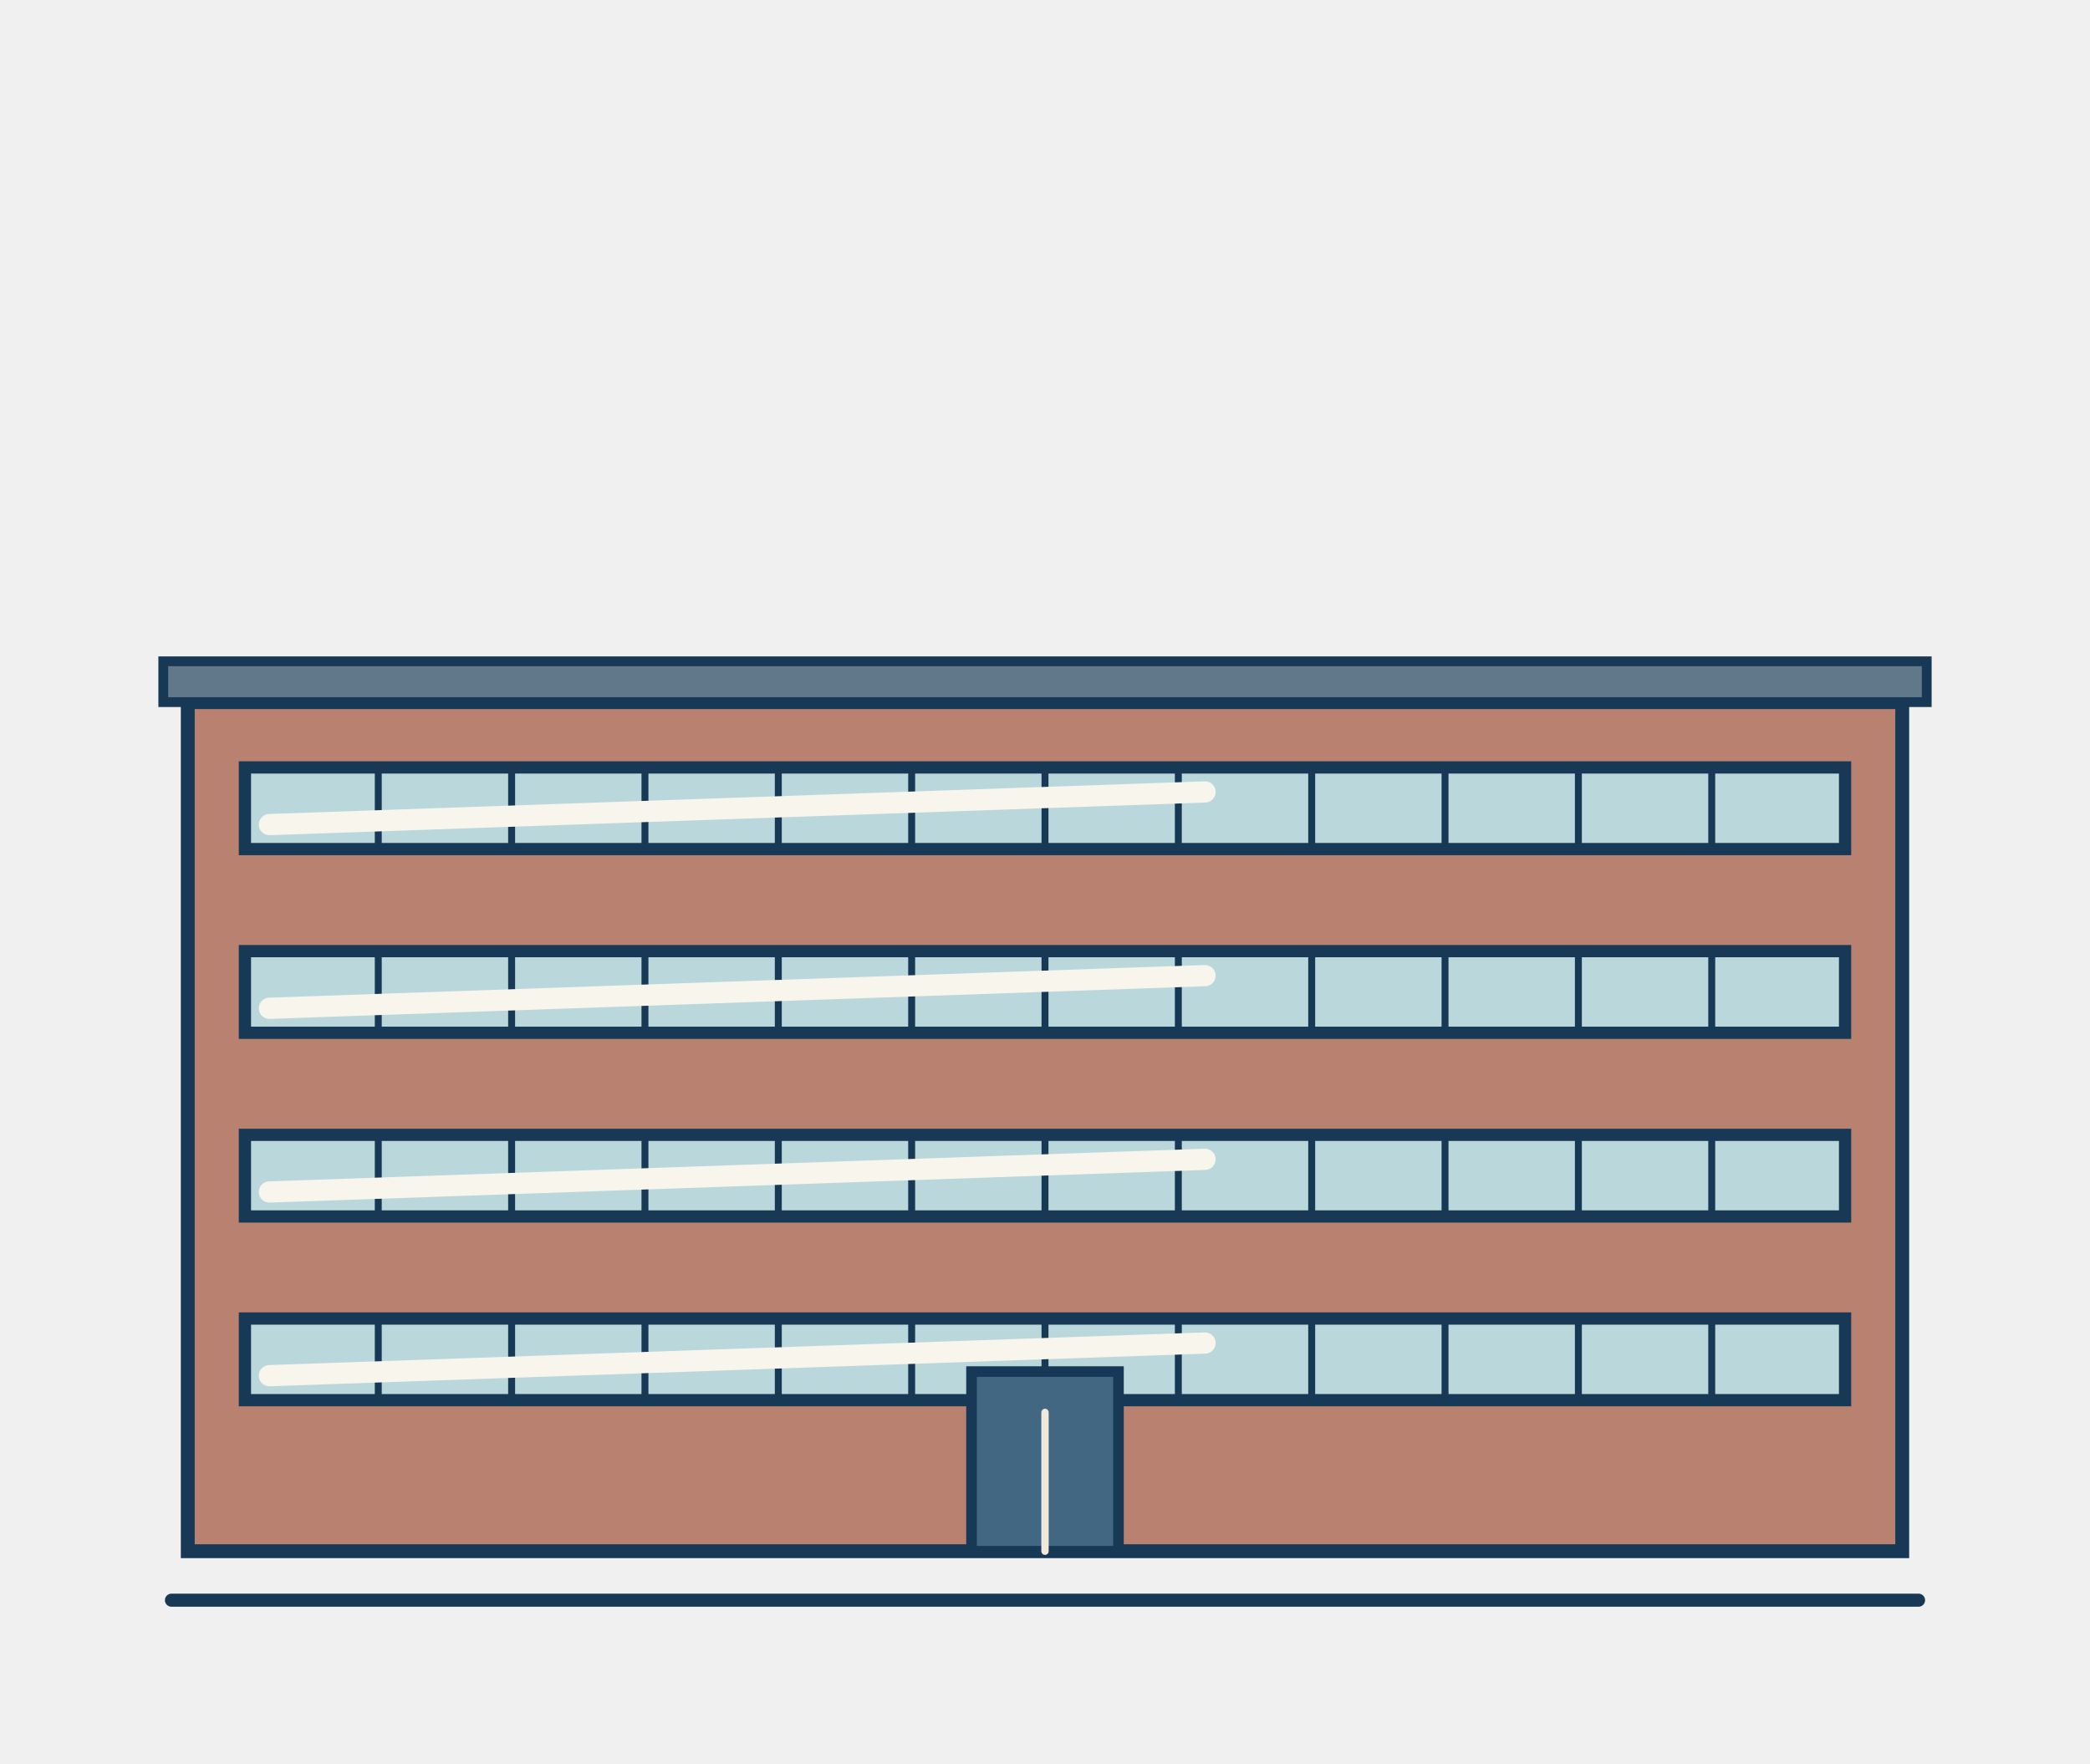
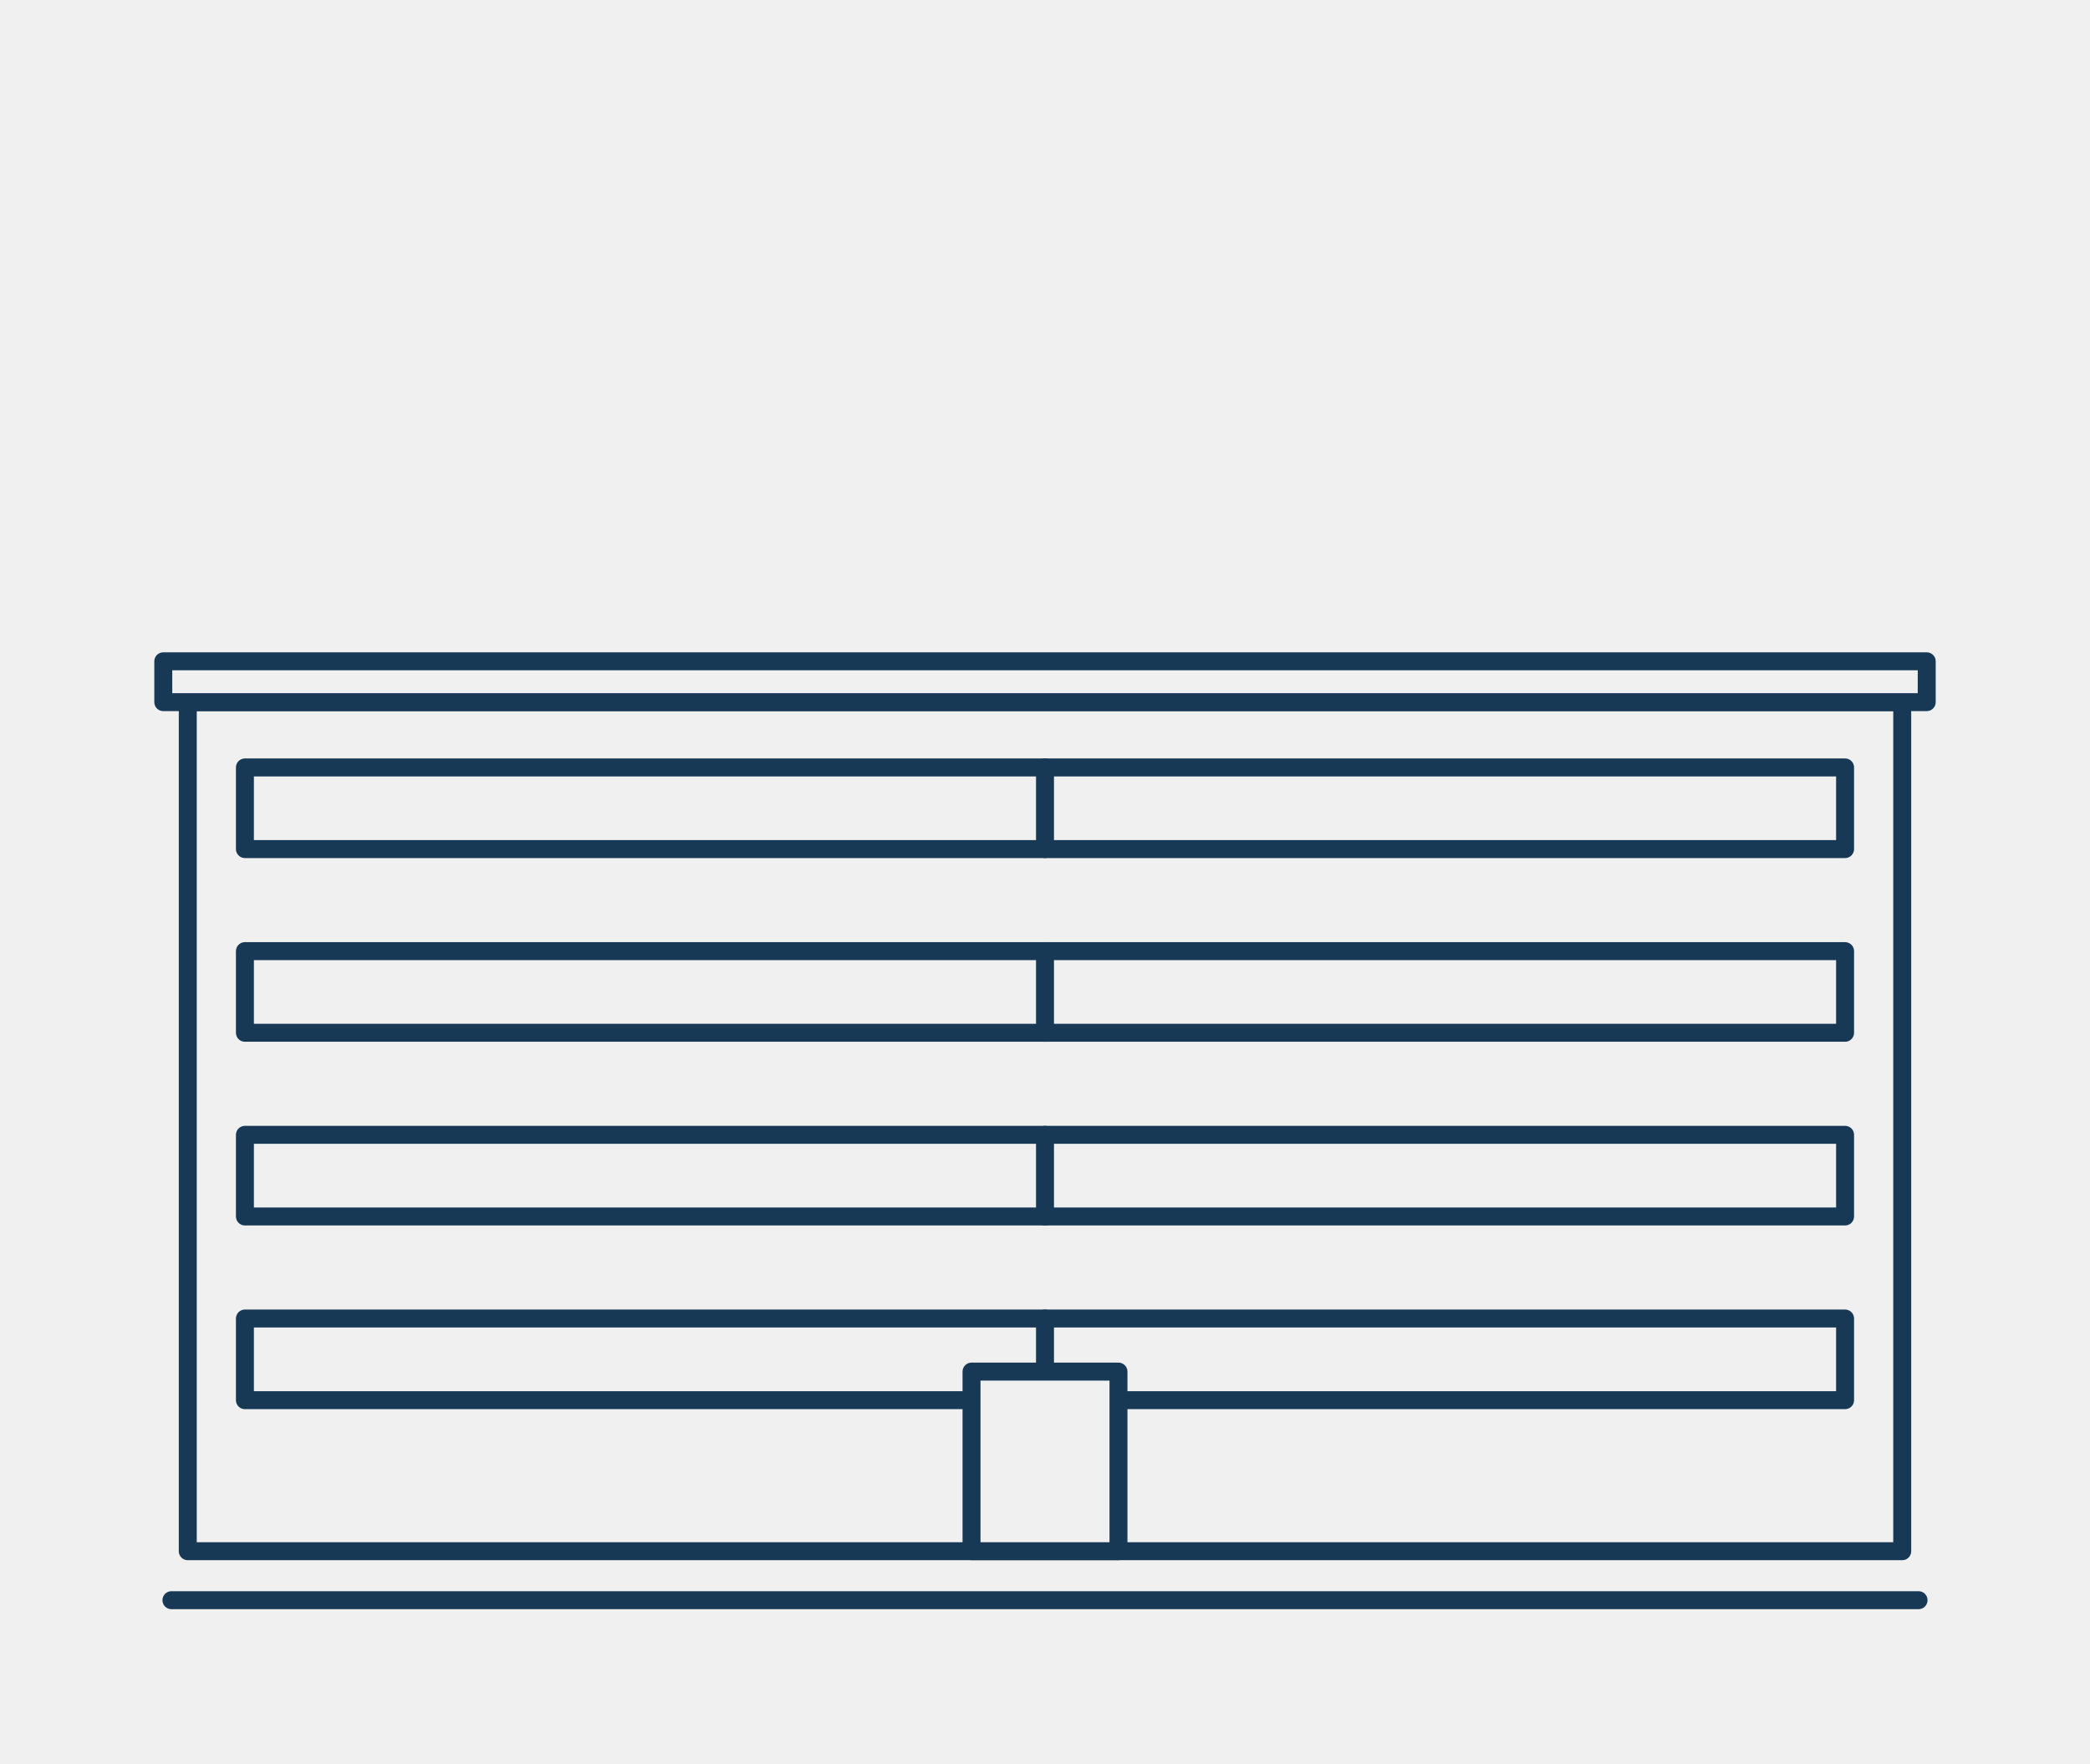
- <svg xmlns="http://www.w3.org/2000/svg" width="256" height="216" viewBox="0 0 256 216" role="img" aria-labelledby="duke-7758-title duke-7758-desc">
-   <rect x="23.0" y="86" width="210" height="104" fill="#B98170" stroke="#183956" stroke-width="1.7" />
-   <rect x="33.6" y="96.95" width="8.8" height="12.6" fill="#BAD7DC" stroke="#183956" stroke-width="1.1" />
-   <line x1="38.0" y1="98.95" x2="38.0" y2="109.55" stroke="#183956" stroke-width="0.75" stroke-linecap="round" />
-   <rect x="53.6" y="96.95" width="8.8" height="12.6" fill="#BAD7DC" stroke="#183956" stroke-width="1.1" />
-   <line x1="58.0" y1="98.95" x2="58.0" y2="109.55" stroke="#183956" stroke-width="0.75" stroke-linecap="round" />
-   <rect x="73.6" y="96.95" width="8.8" height="12.6" fill="#BAD7DC" stroke="#183956" stroke-width="1.1" />
-   <line x1="78.0" y1="98.95" x2="78.0" y2="109.55" stroke="#183956" stroke-width="0.75" stroke-linecap="round" />
-   <rect x="93.6" y="96.95" width="8.8" height="12.6" fill="#BAD7DC" stroke="#183956" stroke-width="1.1" />
-   <line x1="98.0" y1="98.95" x2="98.0" y2="109.55" stroke="#183956" stroke-width="0.75" stroke-linecap="round" />
-   <rect x="113.6" y="96.95" width="8.8" height="12.6" fill="#BAD7DC" stroke="#183956" stroke-width="1.1" />
-   <line x1="118.0" y1="98.95" x2="118.0" y2="109.55" stroke="#183956" stroke-width="0.75" stroke-linecap="round" />
-   <rect x="133.6" y="96.95" width="8.8" height="12.6" fill="#BAD7DC" stroke="#183956" stroke-width="1.1" />
-   <line x1="138.0" y1="98.95" x2="138.0" y2="109.55" stroke="#183956" stroke-width="0.75" stroke-linecap="round" />
-   <rect x="153.6" y="96.95" width="8.8" height="12.6" fill="#BAD7DC" stroke="#183956" stroke-width="1.1" />
-   <line x1="158.0" y1="98.95" x2="158.0" y2="109.55" stroke="#183956" stroke-width="0.75" stroke-linecap="round" />
-   <rect x="173.6" y="96.95" width="8.8" height="12.6" fill="#BAD7DC" stroke="#183956" stroke-width="1.1" />
-   <line x1="178.0" y1="98.95" x2="178.0" y2="109.55" stroke="#183956" stroke-width="0.75" stroke-linecap="round" />
-   <rect x="193.6" y="96.95" width="8.8" height="12.6" fill="#BAD7DC" stroke="#183956" stroke-width="1.1" />
-   <line x1="198.0" y1="98.95" x2="198.0" y2="109.55" stroke="#183956" stroke-width="0.75" stroke-linecap="round" />
-   <rect x="213.6" y="96.95" width="8.8" height="12.6" fill="#BAD7DC" stroke="#183956" stroke-width="1.1" />
-   <line x1="218.0" y1="98.95" x2="218.0" y2="109.55" stroke="#183956" stroke-width="0.75" stroke-linecap="round" />
-   <rect x="33.6" y="119.45" width="8.8" height="12.6" fill="#BAD7DC" stroke="#183956" stroke-width="1.1" />
-   <line x1="38.0" y1="121.45" x2="38.0" y2="132.05" stroke="#183956" stroke-width="0.75" stroke-linecap="round" />
-   <rect x="53.6" y="119.45" width="8.8" height="12.6" fill="#BAD7DC" stroke="#183956" stroke-width="1.1" />
-   <line x1="58.0" y1="121.45" x2="58.0" y2="132.05" stroke="#183956" stroke-width="0.75" stroke-linecap="round" />
-   <rect x="73.6" y="119.45" width="8.8" height="12.6" fill="#BAD7DC" stroke="#183956" stroke-width="1.1" />
-   <line x1="78.0" y1="121.45" x2="78.0" y2="132.05" stroke="#183956" stroke-width="0.75" stroke-linecap="round" />
-   <rect x="93.6" y="119.45" width="8.8" height="12.6" fill="#BAD7DC" stroke="#183956" stroke-width="1.1" />
-   <line x1="98.0" y1="121.45" x2="98.0" y2="132.05" stroke="#183956" stroke-width="0.75" stroke-linecap="round" />
-   <rect x="113.6" y="119.45" width="8.8" height="12.6" fill="#BAD7DC" stroke="#183956" stroke-width="1.1" />
-   <line x1="118.0" y1="121.45" x2="118.0" y2="132.05" stroke="#183956" stroke-width="0.75" stroke-linecap="round" />
-   <rect x="133.6" y="119.45" width="8.8" height="12.6" fill="#BAD7DC" stroke="#183956" stroke-width="1.1" />
-   <line x1="138.0" y1="121.45" x2="138.0" y2="132.05" stroke="#183956" stroke-width="0.75" stroke-linecap="round" />
-   <rect x="153.6" y="119.45" width="8.8" height="12.6" fill="#BAD7DC" stroke="#183956" stroke-width="1.1" />
-   <line x1="158.0" y1="121.45" x2="158.0" y2="132.05" stroke="#183956" stroke-width="0.75" stroke-linecap="round" />
-   <rect x="173.6" y="119.45" width="8.8" height="12.6" fill="#BAD7DC" stroke="#183956" stroke-width="1.1" />
-   <line x1="178.0" y1="121.45" x2="178.0" y2="132.05" stroke="#183956" stroke-width="0.75" stroke-linecap="round" />
-   <rect x="193.6" y="119.45" width="8.8" height="12.6" fill="#BAD7DC" stroke="#183956" stroke-width="1.1" />
-   <line x1="198.0" y1="121.45" x2="198.0" y2="132.05" stroke="#183956" stroke-width="0.75" stroke-linecap="round" />
-   <rect x="213.6" y="119.45" width="8.8" height="12.6" fill="#BAD7DC" stroke="#183956" stroke-width="1.1" />
-   <line x1="218.0" y1="121.45" x2="218.0" y2="132.05" stroke="#183956" stroke-width="0.75" stroke-linecap="round" />
-   <rect x="33.6" y="141.95" width="8.8" height="12.6" fill="#BAD7DC" stroke="#183956" stroke-width="1.1" />
-   <line x1="38.0" y1="143.95" x2="38.0" y2="154.55" stroke="#183956" stroke-width="0.75" stroke-linecap="round" />
-   <rect x="53.6" y="141.95" width="8.8" height="12.6" fill="#BAD7DC" stroke="#183956" stroke-width="1.1" />
-   <line x1="58.0" y1="143.95" x2="58.0" y2="154.55" stroke="#183956" stroke-width="0.75" stroke-linecap="round" />
-   <rect x="73.6" y="141.95" width="8.8" height="12.6" fill="#BAD7DC" stroke="#183956" stroke-width="1.1" />
-   <line x1="78.0" y1="143.95" x2="78.0" y2="154.55" stroke="#183956" stroke-width="0.75" stroke-linecap="round" />
-   <rect x="93.6" y="141.95" width="8.8" height="12.6" fill="#BAD7DC" stroke="#183956" stroke-width="1.1" />
-   <line x1="98.0" y1="143.95" x2="98.0" y2="154.55" stroke="#183956" stroke-width="0.75" stroke-linecap="round" />
-   <rect x="113.6" y="141.95" width="8.8" height="12.6" fill="#BAD7DC" stroke="#183956" stroke-width="1.1" />
-   <line x1="118.0" y1="143.95" x2="118.0" y2="154.55" stroke="#183956" stroke-width="0.75" stroke-linecap="round" />
-   <rect x="133.6" y="141.95" width="8.8" height="12.6" fill="#BAD7DC" stroke="#183956" stroke-width="1.1" />
-   <line x1="138.0" y1="143.95" x2="138.0" y2="154.55" stroke="#183956" stroke-width="0.75" stroke-linecap="round" />
-   <rect x="153.6" y="141.95" width="8.8" height="12.6" fill="#BAD7DC" stroke="#183956" stroke-width="1.1" />
-   <line x1="158.0" y1="143.95" x2="158.0" y2="154.55" stroke="#183956" stroke-width="0.75" stroke-linecap="round" />
-   <rect x="173.6" y="141.95" width="8.8" height="12.6" fill="#BAD7DC" stroke="#183956" stroke-width="1.1" />
-   <line x1="178.0" y1="143.95" x2="178.0" y2="154.55" stroke="#183956" stroke-width="0.75" stroke-linecap="round" />
-   <rect x="193.6" y="141.95" width="8.8" height="12.6" fill="#BAD7DC" stroke="#183956" stroke-width="1.1" />
-   <line x1="198.0" y1="143.95" x2="198.0" y2="154.55" stroke="#183956" stroke-width="0.75" stroke-linecap="round" />
-   <rect x="213.6" y="141.95" width="8.8" height="12.6" fill="#BAD7DC" stroke="#183956" stroke-width="1.1" />
-   <line x1="218.0" y1="143.95" x2="218.0" y2="154.55" stroke="#183956" stroke-width="0.75" stroke-linecap="round" />
-   <rect x="33.6" y="164.45" width="8.8" height="12.6" fill="#BAD7DC" stroke="#183956" stroke-width="1.1" />
-   <line x1="38.0" y1="166.45" x2="38.0" y2="177.05" stroke="#183956" stroke-width="0.75" stroke-linecap="round" />
-   <rect x="53.6" y="164.45" width="8.8" height="12.6" fill="#BAD7DC" stroke="#183956" stroke-width="1.1" />
-   <line x1="58.0" y1="166.45" x2="58.0" y2="177.05" stroke="#183956" stroke-width="0.75" stroke-linecap="round" />
-   <rect x="73.6" y="164.45" width="8.8" height="12.6" fill="#BAD7DC" stroke="#183956" stroke-width="1.1" />
-   <line x1="78.0" y1="166.45" x2="78.0" y2="177.05" stroke="#183956" stroke-width="0.75" stroke-linecap="round" />
-   <rect x="93.6" y="164.45" width="8.8" height="12.6" fill="#BAD7DC" stroke="#183956" stroke-width="1.1" />
-   <line x1="98.0" y1="166.45" x2="98.0" y2="177.05" stroke="#183956" stroke-width="0.75" stroke-linecap="round" />
-   <rect x="113.6" y="164.45" width="8.8" height="12.6" fill="#BAD7DC" stroke="#183956" stroke-width="1.1" />
-   <line x1="118.0" y1="166.45" x2="118.0" y2="177.05" stroke="#183956" stroke-width="0.75" stroke-linecap="round" />
-   <rect x="133.6" y="164.45" width="8.8" height="12.6" fill="#BAD7DC" stroke="#183956" stroke-width="1.1" />
-   <line x1="138.0" y1="166.45" x2="138.0" y2="177.05" stroke="#183956" stroke-width="0.75" stroke-linecap="round" />
-   <rect x="153.6" y="164.45" width="8.8" height="12.6" fill="#BAD7DC" stroke="#183956" stroke-width="1.1" />
-   <line x1="158.0" y1="166.45" x2="158.0" y2="177.05" stroke="#183956" stroke-width="0.75" stroke-linecap="round" />
-   <rect x="173.6" y="164.45" width="8.8" height="12.6" fill="#BAD7DC" stroke="#183956" stroke-width="1.1" />
-   <line x1="178.0" y1="166.45" x2="178.0" y2="177.05" stroke="#183956" stroke-width="0.75" stroke-linecap="round" />
-   <rect x="193.6" y="164.45" width="8.8" height="12.6" fill="#BAD7DC" stroke="#183956" stroke-width="1.1" />
-   <line x1="198.0" y1="166.45" x2="198.0" y2="177.05" stroke="#183956" stroke-width="0.75" stroke-linecap="round" />
-   <rect x="213.6" y="164.45" width="8.8" height="12.6" fill="#BAD7DC" stroke="#183956" stroke-width="1.1" />
-   <line x1="218.0" y1="166.45" x2="218.0" y2="177.05" stroke="#183956" stroke-width="0.75" stroke-linecap="round" />
-   <rect x="25.0" y="88" width="206" height="100" fill="#B98170" stroke="#183956" stroke-width="0" />
-   <rect x="30.0" y="94.0" width="196" height="10" fill="#BAD7DC" stroke="#183956" stroke-width="1.5" />
-   <line x1="46.333" y1="94.0" x2="46.333" y2="104.0" stroke="#183956" stroke-width="0.85" stroke-linecap="round" />
-   <line x1="62.667" y1="94.0" x2="62.667" y2="104.0" stroke="#183956" stroke-width="0.85" stroke-linecap="round" />
-   <line x1="79.0" y1="94.0" x2="79.0" y2="104.0" stroke="#183956" stroke-width="0.85" stroke-linecap="round" />
-   <line x1="95.333" y1="94.0" x2="95.333" y2="104.0" stroke="#183956" stroke-width="0.85" stroke-linecap="round" />
-   <line x1="111.667" y1="94.0" x2="111.667" y2="104.0" stroke="#183956" stroke-width="0.85" stroke-linecap="round" />
-   <line x1="128.0" y1="94.0" x2="128.0" y2="104.0" stroke="#183956" stroke-width="0.85" stroke-linecap="round" />
-   <line x1="144.333" y1="94.0" x2="144.333" y2="104.0" stroke="#183956" stroke-width="0.85" stroke-linecap="round" />
-   <line x1="160.667" y1="94.0" x2="160.667" y2="104.0" stroke="#183956" stroke-width="0.85" stroke-linecap="round" />
-   <line x1="177.0" y1="94.0" x2="177.0" y2="104.0" stroke="#183956" stroke-width="0.85" stroke-linecap="round" />
-   <line x1="193.333" y1="94.0" x2="193.333" y2="104.0" stroke="#183956" stroke-width="0.85" stroke-linecap="round" />
-   <line x1="209.667" y1="94.0" x2="209.667" y2="104.0" stroke="#183956" stroke-width="0.85" stroke-linecap="round" />
-   <path d="M33.0,101.0L147.6,97.0" fill="none" stroke="#F8F5EC" stroke-width="2.6" stroke-linecap="round" stroke-linejoin="round" />
-   <rect x="30.0" y="116.5" width="196" height="10" fill="#BAD7DC" stroke="#183956" stroke-width="1.5" />
-   <line x1="46.333" y1="116.5" x2="46.333" y2="126.5" stroke="#183956" stroke-width="0.85" stroke-linecap="round" />
-   <line x1="62.667" y1="116.5" x2="62.667" y2="126.5" stroke="#183956" stroke-width="0.85" stroke-linecap="round" />
-   <line x1="79.0" y1="116.5" x2="79.0" y2="126.5" stroke="#183956" stroke-width="0.85" stroke-linecap="round" />
-   <line x1="95.333" y1="116.5" x2="95.333" y2="126.5" stroke="#183956" stroke-width="0.85" stroke-linecap="round" />
-   <line x1="111.667" y1="116.5" x2="111.667" y2="126.5" stroke="#183956" stroke-width="0.85" stroke-linecap="round" />
-   <line x1="128.0" y1="116.5" x2="128.0" y2="126.5" stroke="#183956" stroke-width="0.85" stroke-linecap="round" />
-   <line x1="144.333" y1="116.5" x2="144.333" y2="126.5" stroke="#183956" stroke-width="0.85" stroke-linecap="round" />
-   <line x1="160.667" y1="116.5" x2="160.667" y2="126.5" stroke="#183956" stroke-width="0.85" stroke-linecap="round" />
-   <line x1="177.0" y1="116.5" x2="177.0" y2="126.5" stroke="#183956" stroke-width="0.85" stroke-linecap="round" />
-   <line x1="193.333" y1="116.5" x2="193.333" y2="126.5" stroke="#183956" stroke-width="0.85" stroke-linecap="round" />
-   <line x1="209.667" y1="116.5" x2="209.667" y2="126.5" stroke="#183956" stroke-width="0.85" stroke-linecap="round" />
-   <path d="M33.0,123.5L147.6,119.5" fill="none" stroke="#F8F5EC" stroke-width="2.6" stroke-linecap="round" stroke-linejoin="round" />
-   <rect x="30.0" y="139.0" width="196" height="10" fill="#BAD7DC" stroke="#183956" stroke-width="1.5" />
-   <line x1="46.333" y1="139.0" x2="46.333" y2="149.0" stroke="#183956" stroke-width="0.85" stroke-linecap="round" />
-   <line x1="62.667" y1="139.0" x2="62.667" y2="149.0" stroke="#183956" stroke-width="0.85" stroke-linecap="round" />
-   <line x1="79.0" y1="139.0" x2="79.0" y2="149.0" stroke="#183956" stroke-width="0.85" stroke-linecap="round" />
-   <line x1="95.333" y1="139.0" x2="95.333" y2="149.0" stroke="#183956" stroke-width="0.85" stroke-linecap="round" />
-   <line x1="111.667" y1="139.0" x2="111.667" y2="149.0" stroke="#183956" stroke-width="0.85" stroke-linecap="round" />
-   <line x1="128.0" y1="139.0" x2="128.0" y2="149.0" stroke="#183956" stroke-width="0.85" stroke-linecap="round" />
-   <line x1="144.333" y1="139.0" x2="144.333" y2="149.0" stroke="#183956" stroke-width="0.85" stroke-linecap="round" />
-   <line x1="160.667" y1="139.0" x2="160.667" y2="149.0" stroke="#183956" stroke-width="0.85" stroke-linecap="round" />
-   <line x1="177.0" y1="139.0" x2="177.0" y2="149.0" stroke="#183956" stroke-width="0.85" stroke-linecap="round" />
-   <line x1="193.333" y1="139.0" x2="193.333" y2="149.0" stroke="#183956" stroke-width="0.85" stroke-linecap="round" />
-   <line x1="209.667" y1="139.0" x2="209.667" y2="149.0" stroke="#183956" stroke-width="0.85" stroke-linecap="round" />
-   <path d="M33.0,146.0L147.6,142.0" fill="none" stroke="#F8F5EC" stroke-width="2.6" stroke-linecap="round" stroke-linejoin="round" />
-   <rect x="30.0" y="161.5" width="196" height="10" fill="#BAD7DC" stroke="#183956" stroke-width="1.5" />
-   <line x1="46.333" y1="161.5" x2="46.333" y2="171.5" stroke="#183956" stroke-width="0.85" stroke-linecap="round" />
-   <line x1="62.667" y1="161.5" x2="62.667" y2="171.5" stroke="#183956" stroke-width="0.85" stroke-linecap="round" />
-   <line x1="79.0" y1="161.5" x2="79.0" y2="171.5" stroke="#183956" stroke-width="0.85" stroke-linecap="round" />
-   <line x1="95.333" y1="161.5" x2="95.333" y2="171.5" stroke="#183956" stroke-width="0.85" stroke-linecap="round" />
-   <line x1="111.667" y1="161.5" x2="111.667" y2="171.5" stroke="#183956" stroke-width="0.85" stroke-linecap="round" />
-   <line x1="128.0" y1="161.5" x2="128.0" y2="171.5" stroke="#183956" stroke-width="0.85" stroke-linecap="round" />
-   <line x1="144.333" y1="161.5" x2="144.333" y2="171.5" stroke="#183956" stroke-width="0.85" stroke-linecap="round" />
-   <line x1="160.667" y1="161.5" x2="160.667" y2="171.5" stroke="#183956" stroke-width="0.85" stroke-linecap="round" />
-   <line x1="177.0" y1="161.5" x2="177.0" y2="171.5" stroke="#183956" stroke-width="0.85" stroke-linecap="round" />
-   <line x1="193.333" y1="161.5" x2="193.333" y2="171.5" stroke="#183956" stroke-width="0.85" stroke-linecap="round" />
-   <line x1="209.667" y1="161.5" x2="209.667" y2="171.5" stroke="#183956" stroke-width="0.85" stroke-linecap="round" />
-   <path d="M33.0,168.5L147.6,164.5" fill="none" stroke="#F8F5EC" stroke-width="2.6" stroke-linecap="round" stroke-linejoin="round" />
-   <rect x="20.0" y="81" width="216" height="5" fill="#60788A" stroke="#183956" stroke-width="1.2" />
-   <rect x="119" y="168" width="18" height="22" fill="#416782" stroke="#183956" stroke-width="1.3" />
-   <line x1="128.0" y1="173" x2="128.0" y2="190" stroke="#F1EADB" stroke-width="0.9" stroke-linecap="round" />
-   <line x1="21" y1="196" x2="235" y2="196" stroke="#183956" stroke-width="1.6" stroke-linecap="round" />
+ <svg xmlns="http://www.w3.org/2000/svg" viewBox="0 0 256 216" width="256" height="216" color="#183956" role="img" aria-labelledby="duke-27-title">
+   <defs>
+     <mask id="duke-27-cut-1" maskUnits="userSpaceOnUse" x="-10" y="-10" width="276" height="236" style="mask-type:luminance">
+       <rect x="-10" y="-10" width="276" height="236" fill="white" />
+       <rect x="42.0" y="105.5" width="12" height="18" fill="black" stroke="none" />
+     </mask>
+     <mask id="duke-27-cut-2" maskUnits="userSpaceOnUse" x="-10" y="-10" width="276" height="236" style="mask-type:luminance">
+       <rect x="-10" y="-10" width="276" height="236" fill="white" />
+       <rect x="82.0" y="105.5" width="12" height="18" fill="black" stroke="none" />
+     </mask>
+     <mask id="duke-27-cut-3" maskUnits="userSpaceOnUse" x="-10" y="-10" width="276" height="236" style="mask-type:luminance">
+       <rect x="-10" y="-10" width="276" height="236" fill="white" />
+       <rect x="122.0" y="105.5" width="12" height="18" fill="black" stroke="none" />
+     </mask>
+     <mask id="duke-27-cut-4" maskUnits="userSpaceOnUse" x="-10" y="-10" width="276" height="236" style="mask-type:luminance">
+       <rect x="-10" y="-10" width="276" height="236" fill="white" />
+       <rect x="162.0" y="105.5" width="12" height="18" fill="black" stroke="none" />
+     </mask>
+     <mask id="duke-27-cut-5" maskUnits="userSpaceOnUse" x="-10" y="-10" width="276" height="236" style="mask-type:luminance">
+       <rect x="-10" y="-10" width="276" height="236" fill="white" />
+       <rect x="202.0" y="105.5" width="12" height="18" fill="black" stroke="none" />
+     </mask>
+     <mask id="duke-27-cut-6" maskUnits="userSpaceOnUse" x="-10" y="-10" width="276" height="236" style="mask-type:luminance">
+       <rect x="-10" y="-10" width="276" height="236" fill="white" />
+       <rect x="42.0" y="150.5" width="12" height="18" fill="black" stroke="none" />
+     </mask>
+     <mask id="duke-27-cut-7" maskUnits="userSpaceOnUse" x="-10" y="-10" width="276" height="236" style="mask-type:luminance">
+       <rect x="-10" y="-10" width="276" height="236" fill="white" />
+       <rect x="82.0" y="150.5" width="12" height="18" fill="black" stroke="none" />
+     </mask>
+     <mask id="duke-27-cut-8" maskUnits="userSpaceOnUse" x="-10" y="-10" width="276" height="236" style="mask-type:luminance">
+       <rect x="-10" y="-10" width="276" height="236" fill="white" />
+       <rect x="122.0" y="150.5" width="12" height="18" fill="black" stroke="none" />
+     </mask>
+     <mask id="duke-27-cut-9" maskUnits="userSpaceOnUse" x="-10" y="-10" width="276" height="236" style="mask-type:luminance">
+       <rect x="-10" y="-10" width="276" height="236" fill="white" />
+       <rect x="162.0" y="150.5" width="12" height="18" fill="black" stroke="none" />
+     </mask>
+     <mask id="duke-27-cut-10" maskUnits="userSpaceOnUse" x="-10" y="-10" width="276" height="236" style="mask-type:luminance">
+       <rect x="-10" y="-10" width="276" height="236" fill="white" />
+       <rect x="202.0" y="150.5" width="12" height="18" fill="black" stroke="none" />
+     </mask>
+     <mask id="duke-27-cut-11" maskUnits="userSpaceOnUse" x="-10" y="-10" width="276" height="236" style="mask-type:luminance">
+       <rect x="-10" y="-10" width="276" height="236" fill="white" />
+       <rect x="25.0" y="88" width="206" height="100" fill="black" stroke="none" />
+     </mask>
+     <mask id="duke-27-cut-12" maskUnits="userSpaceOnUse" x="-10" y="-10" width="276" height="236" style="mask-type:luminance">
+       <rect x="-10" y="-10" width="276" height="236" fill="white" />
+       <rect x="30.0" y="94.0" width="196" height="10" fill="black" stroke="none" />
+     </mask>
+     <mask id="duke-27-cut-14" maskUnits="userSpaceOnUse" x="-10" y="-10" width="276" height="236" style="mask-type:luminance">
+       <rect x="-10" y="-10" width="276" height="236" fill="white" />
+       <rect x="30.0" y="116.5" width="196" height="10" fill="black" stroke="none" />
+     </mask>
+     <mask id="duke-27-cut-16" maskUnits="userSpaceOnUse" x="-10" y="-10" width="276" height="236" style="mask-type:luminance">
+       <rect x="-10" y="-10" width="276" height="236" fill="white" />
+       <rect x="30.0" y="139.0" width="196" height="10" fill="black" stroke="none" />
+     </mask>
+     <mask id="duke-27-cut-18" maskUnits="userSpaceOnUse" x="-10" y="-10" width="276" height="236" style="mask-type:luminance">
+       <rect x="-10" y="-10" width="276" height="236" fill="white" />
+       <rect x="30.0" y="161.5" width="196" height="10" fill="black" stroke="none" />
+     </mask>
+     <mask id="duke-27-cut-20" maskUnits="userSpaceOnUse" x="-10" y="-10" width="276" height="236" style="mask-type:luminance">
+       <rect x="-10" y="-10" width="276" height="236" fill="white" />
+       <rect x="20.0" y="81" width="216" height="5" fill="black" stroke="none" />
+     </mask>
+     <mask id="duke-27-cut-21" maskUnits="userSpaceOnUse" x="-10" y="-10" width="276" height="236" style="mask-type:luminance">
+       <rect x="-10" y="-10" width="276" height="236" fill="white" />
+       <rect x="119" y="168" width="18" height="22" fill="black" stroke="none" />
+     </mask>
+   </defs>
+   <g mask="url(#duke-27-cut-21)">
+     <g mask="url(#duke-27-cut-20)">
+       <g mask="url(#duke-27-cut-18)">
+         <g mask="url(#duke-27-cut-16)">
+           <g mask="url(#duke-27-cut-14)">
+             <g mask="url(#duke-27-cut-12)">
+               <g mask="url(#duke-27-cut-11)">
+                 <g mask="url(#duke-27-cut-10)">
+                   <g mask="url(#duke-27-cut-9)">
+                     <g mask="url(#duke-27-cut-8)">
+                       <g mask="url(#duke-27-cut-7)">
+                         <g mask="url(#duke-27-cut-6)">
+                           <g mask="url(#duke-27-cut-5)">
+                             <g mask="url(#duke-27-cut-4)">
+                               <g mask="url(#duke-27-cut-3)">
+                                 <g mask="url(#duke-27-cut-2)">
+                                   <g mask="url(#duke-27-cut-1)">
+                                     <rect x="23.0" y="86" width="210" height="104" fill="none" stroke="currentColor" stroke-width="2.2" stroke-linecap="round" stroke-linejoin="round" />
+                                   </g>
+                                   <rect x="42.0" y="105.5" width="12" height="18" fill="none" stroke="currentColor" stroke-width="2.2" stroke-linecap="round" stroke-linejoin="round" />
+                                 </g>
+                                 <rect x="82.0" y="105.5" width="12" height="18" fill="none" stroke="currentColor" stroke-width="2.2" stroke-linecap="round" stroke-linejoin="round" />
+                               </g>
+                               <rect x="122.0" y="105.5" width="12" height="18" fill="none" stroke="currentColor" stroke-width="2.2" stroke-linecap="round" stroke-linejoin="round" />
+                             </g>
+                             <rect x="162.0" y="105.5" width="12" height="18" fill="none" stroke="currentColor" stroke-width="2.2" stroke-linecap="round" stroke-linejoin="round" />
+                           </g>
+                           <rect x="202.0" y="105.5" width="12" height="18" fill="none" stroke="currentColor" stroke-width="2.2" stroke-linecap="round" stroke-linejoin="round" />
+                         </g>
+                         <rect x="42.0" y="150.5" width="12" height="18" fill="none" stroke="currentColor" stroke-width="2.2" stroke-linecap="round" stroke-linejoin="round" />
+                       </g>
+                       <rect x="82.0" y="150.5" width="12" height="18" fill="none" stroke="currentColor" stroke-width="2.2" stroke-linecap="round" stroke-linejoin="round" />
+                     </g>
+                     <rect x="122.0" y="150.5" width="12" height="18" fill="none" stroke="currentColor" stroke-width="2.2" stroke-linecap="round" stroke-linejoin="round" />
+                   </g>
+                   <rect x="162.0" y="150.5" width="12" height="18" fill="none" stroke="currentColor" stroke-width="2.2" stroke-linecap="round" stroke-linejoin="round" />
+                 </g>
+                 <rect x="202.0" y="150.5" width="12" height="18" fill="none" stroke="currentColor" stroke-width="2.2" stroke-linecap="round" stroke-linejoin="round" />
+               </g>
+             </g>
+             <rect x="30.0" y="94.0" width="196" height="10" fill="none" stroke="currentColor" stroke-width="2.2" stroke-linecap="round" stroke-linejoin="round" />
+             <line x1="128.0" y1="94.0" x2="128.0" y2="104.0" fill="none" stroke="currentColor" stroke-width="2.2" stroke-linecap="round" stroke-linejoin="round" />
+           </g>
+           <rect x="30.0" y="116.5" width="196" height="10" fill="none" stroke="currentColor" stroke-width="2.2" stroke-linecap="round" stroke-linejoin="round" />
+           <line x1="128.0" y1="116.5" x2="128.0" y2="126.5" fill="none" stroke="currentColor" stroke-width="2.2" stroke-linecap="round" stroke-linejoin="round" />
+         </g>
+         <rect x="30.0" y="139.0" width="196" height="10" fill="none" stroke="currentColor" stroke-width="2.2" stroke-linecap="round" stroke-linejoin="round" />
+         <line x1="128.0" y1="139.0" x2="128.0" y2="149.0" fill="none" stroke="currentColor" stroke-width="2.2" stroke-linecap="round" stroke-linejoin="round" />
+       </g>
+       <rect x="30.0" y="161.5" width="196" height="10" fill="none" stroke="currentColor" stroke-width="2.2" stroke-linecap="round" stroke-linejoin="round" />
+       <line x1="128.0" y1="161.5" x2="128.0" y2="171.5" fill="none" stroke="currentColor" stroke-width="2.2" stroke-linecap="round" stroke-linejoin="round" />
+     </g>
+     <rect x="20.0" y="81" width="216" height="5" fill="none" stroke="currentColor" stroke-width="2.2" stroke-linecap="round" stroke-linejoin="round" />
+   </g>
+   <rect x="119" y="168" width="18" height="22" fill="none" stroke="currentColor" stroke-width="2.2" stroke-linecap="round" stroke-linejoin="round" />
+   <line x1="21" y1="196" x2="235" y2="196" fill="none" stroke="currentColor" stroke-width="2.2" stroke-linecap="round" stroke-linejoin="round" />
</svg>
